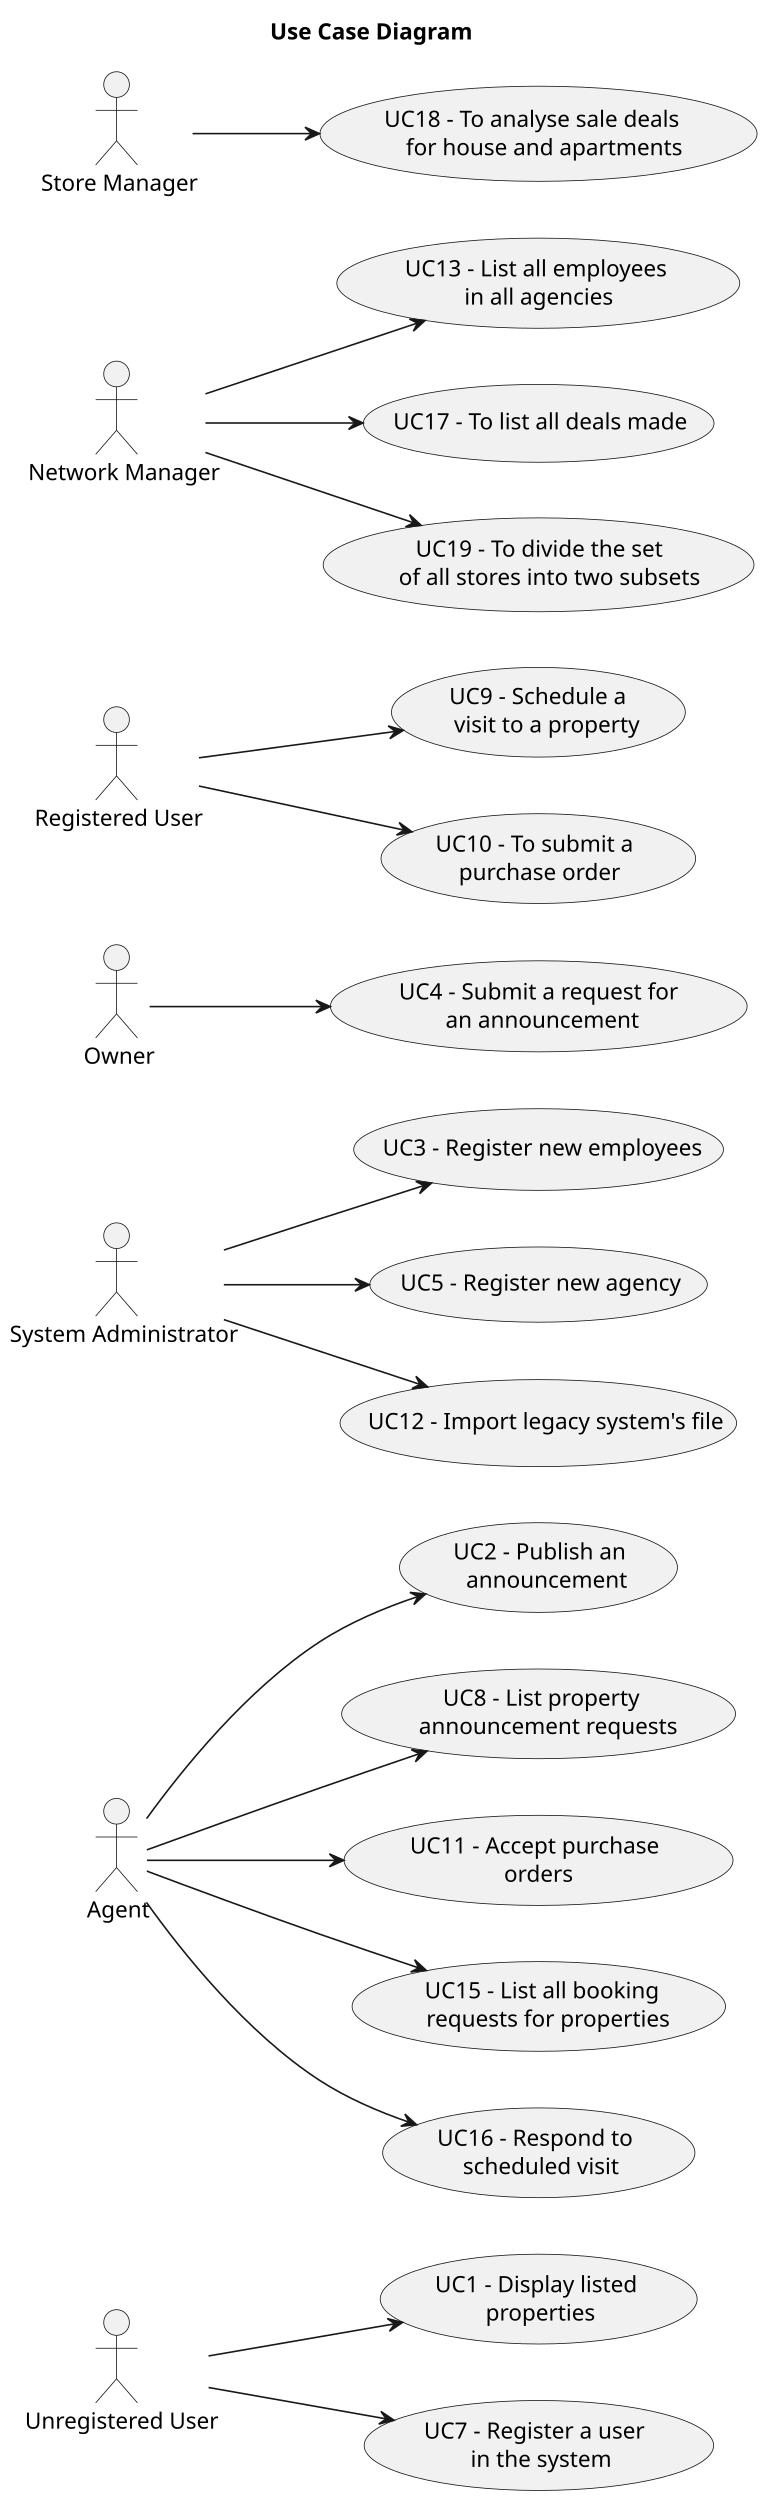
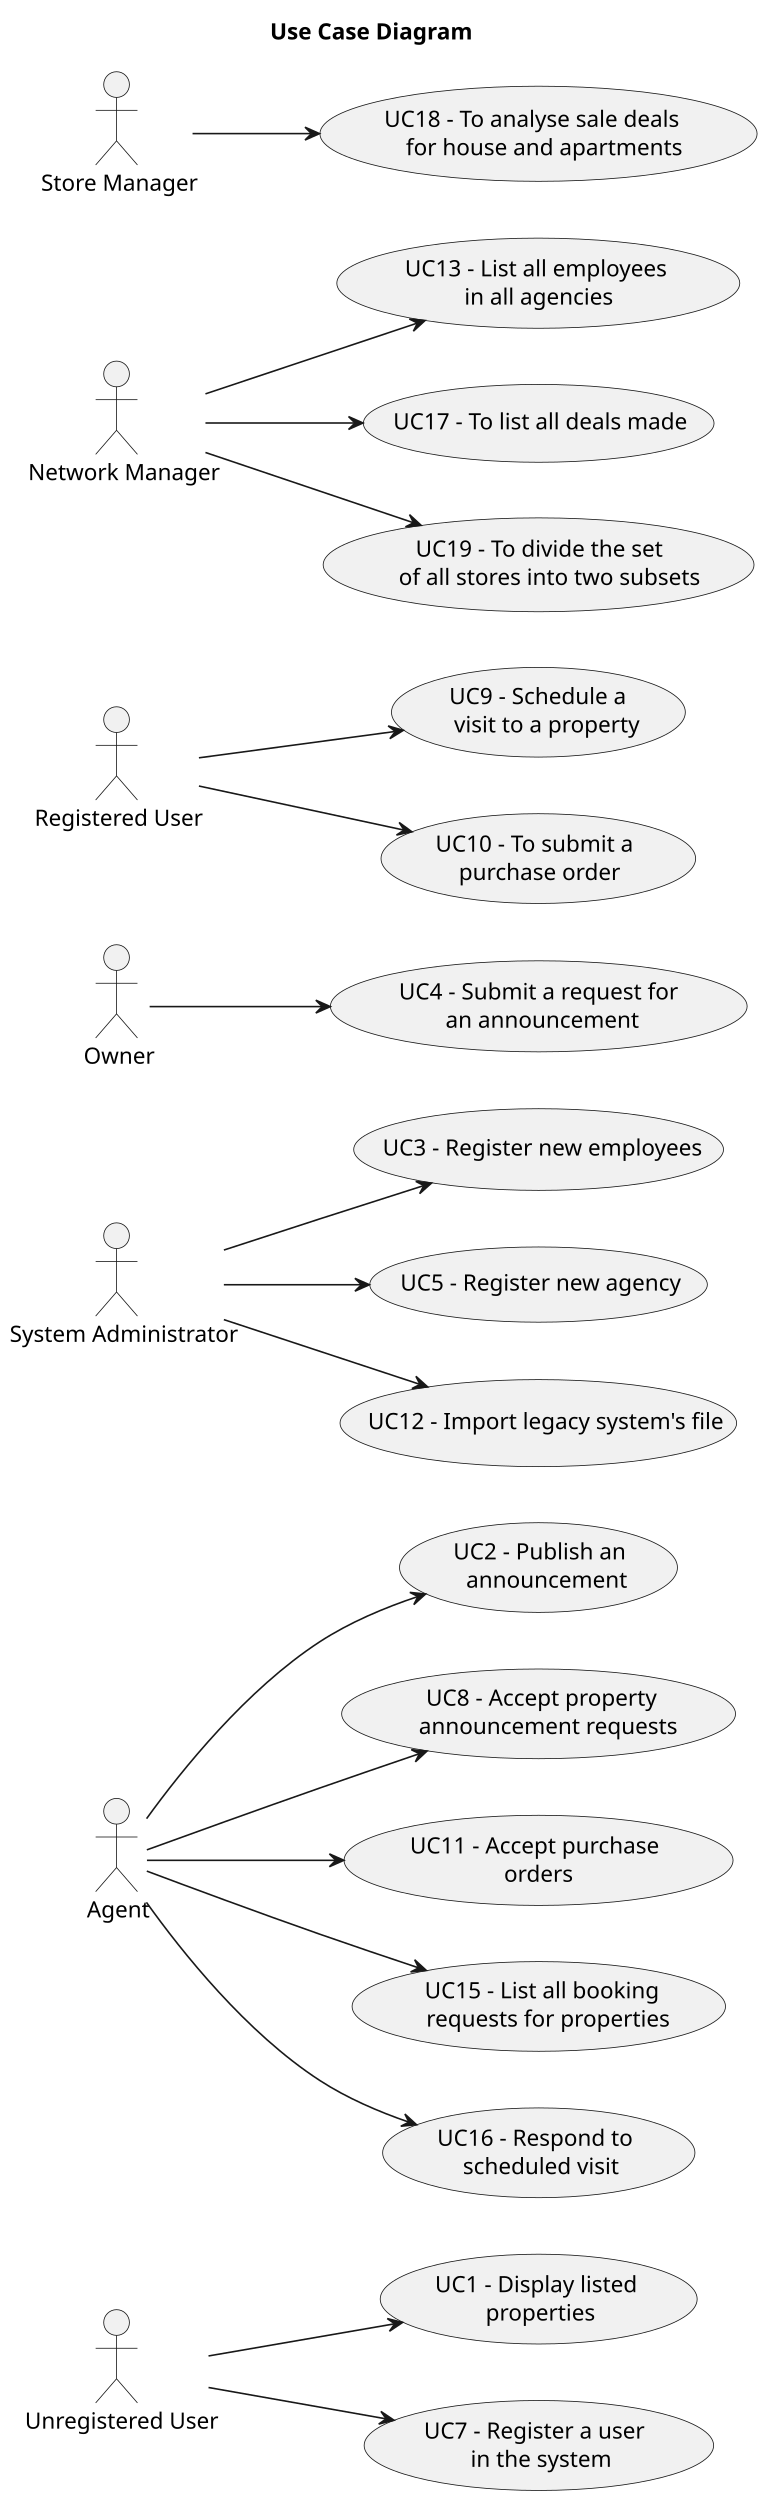
<svg xmlns="http://www.w3.org/2000/svg" contentStyleType="text/css" height="1555px" preserveAspectRatio="none" style="width:476px;height:1555px;background:#FFFFFF;" version="1.1" viewBox="0 0 476 1555" width="476px" zoomAndPan="magnify">
  <defs />
  <g>
    <text fill="#000000" font-family="sans-serif" font-size="14" font-weight="bold" lengthAdjust="spacing" textLength="127" x="167.957" y="24.533">Use Case Diagram</text>
    <g id="elem_UC1">
      <ellipse cx="335.069" cy="1430.041" fill="#F1F1F1" rx="98.569" ry="27.932" style="stroke:#181818;stroke-width:0.5;" />
      <text fill="#000000" font-family="sans-serif" font-size="14" lengthAdjust="spacing" textLength="123" x="270.569" y="1425.753">UC1 - Display listed</text>
      <text fill="#000000" font-family="sans-serif" font-size="14" lengthAdjust="spacing" textLength="64" x="302.069" y="1443.363">properties</text>
    </g>
    <g id="elem_Unregistered User">
      <ellipse cx="72.5" cy="1444.609" fill="#F1F1F1" rx="8" ry="8" style="stroke:#181818;stroke-width:0.5;" />
      <path d="M72.5,1452.609 L72.5,1479.609 M59.5,1460.609 L85.5,1460.609 M72.5,1479.609 L59.5,1494.609 M72.5,1479.609 L85.5,1494.609 " fill="none" style="stroke:#181818;stroke-width:0.5;" />
      <text fill="#000000" font-family="sans-serif" font-size="14" lengthAdjust="spacing" textLength="114" x="15.5" y="1510.643">Unregistered User</text>
    </g>
    <g id="elem_UC2">
      <ellipse cx="334.939" cy="975.013" fill="#F1F1F1" rx="86.439" ry="27.903" style="stroke:#181818;stroke-width:0.5;" />
      <text fill="#000000" font-family="sans-serif" font-size="14" lengthAdjust="spacing" textLength="106" x="281.939" y="969.937">UC2 - Publish an</text>
      <text fill="#000000" font-family="sans-serif" font-size="14" lengthAdjust="spacing" textLength="94" x="289.939" y="987.546">announcement</text>
    </g>
    <g id="elem_Agent">
      <ellipse cx="72.5" cy="1126.609" fill="#F1F1F1" rx="8" ry="8" style="stroke:#181818;stroke-width:0.5;" />
      <path d="M72.5,1134.609 L72.5,1161.609 M59.5,1142.609 L85.5,1142.609 M72.5,1161.609 L59.5,1176.609 M72.5,1161.609 L85.5,1176.609 " fill="none" style="stroke:#181818;stroke-width:0.5;" />
      <text fill="#000000" font-family="sans-serif" font-size="14" lengthAdjust="spacing" textLength="37" x="54" y="1192.643">Agent</text>
    </g>
    <g id="elem_UC3">
      <ellipse cx="335.014" cy="715.012" fill="#F1F1F1" rx="115.014" ry="25.403" style="stroke:#181818;stroke-width:0.5;" />
      <text fill="#000000" font-family="sans-serif" font-size="14" lengthAdjust="spacing" textLength="194" x="238.014" y="718.741">UC3 - Register new employees</text>
    </g>
    <g id="elem_System Administrator">
      <ellipse cx="72.5" cy="768.609" fill="#F1F1F1" rx="8" ry="8" style="stroke:#181818;stroke-width:0.5;" />
      <path d="M72.5,776.609 L72.5,803.609 M59.5,784.609 L85.5,784.609 M72.5,803.609 L59.5,818.609 M72.5,803.609 L85.5,818.609 " fill="none" style="stroke:#181818;stroke-width:0.5;" />
      <text fill="#000000" font-family="sans-serif" font-size="14" lengthAdjust="spacing" textLength="133" x="6" y="834.643">System Administrator</text>
    </g>
    <g id="elem_UC4">
      <ellipse cx="335.112" cy="625.932" fill="#F1F1F1" rx="129.612" ry="28.323" style="stroke:#181818;stroke-width:0.5;" />
      <text fill="#000000" font-family="sans-serif" font-size="14" lengthAdjust="spacing" textLength="168" x="248.112" y="621.644">UC4 - Submit a request for</text>
      <text fill="#000000" font-family="sans-serif" font-size="14" lengthAdjust="spacing" textLength="114" x="277.112" y="639.253">an announcement</text>
    </g>
    <g id="elem_Owner">
      <ellipse cx="72.5" cy="595.609" fill="#F1F1F1" rx="8" ry="8" style="stroke:#181818;stroke-width:0.5;" />
      <path d="M72.5,603.609 L72.5,630.609 M59.5,611.609 L85.5,611.609 M72.5,630.609 L59.5,645.609 M72.5,630.609 L85.5,645.609 " fill="none" style="stroke:#181818;stroke-width:0.5;" />
      <text fill="#000000" font-family="sans-serif" font-size="14" lengthAdjust="spacing" textLength="41" x="52" y="661.643">Owner</text>
    </g>
    <g id="elem_UC5">
      <ellipse cx="334.99" cy="799.008" fill="#F1F1F1" rx="104.99" ry="23.398" style="stroke:#181818;stroke-width:0.5;" />
      <text fill="#000000" font-family="sans-serif" font-size="14" lengthAdjust="spacing" textLength="172" x="248.99" y="802.736">UC5 - Register new agency</text>
    </g>
    <g id="elem_UC7">
      <ellipse cx="335.19" cy="1521.091" fill="#F1F1F1" rx="108.69" ry="27.982" style="stroke:#181818;stroke-width:0.5;" />
      <text fill="#000000" font-family="sans-serif" font-size="14" lengthAdjust="spacing" textLength="137" x="263.69" y="1516.803">UC7 - Register a user</text>
      <text fill="#000000" font-family="sans-serif" font-size="14" lengthAdjust="spacing" textLength="83" x="292.69" y="1534.412">in the system</text>
    </g>
    <g id="elem_UC8">
      <ellipse cx="335.001" cy="1066.013" fill="#F1F1F1" rx="122.501" ry="27.903" style="stroke:#181818;stroke-width:0.5;" />
-       <text fill="#000000" font-family="sans-serif" font-size="14" lengthAdjust="spacing" textLength="119" x="275.501" y="1060.937">UC8 - List property</text>
+       <text fill="#000000" font-family="sans-serif" font-size="14" lengthAdjust="spacing" textLength="140" x="265.001" y="1060.937">UC8 - Accept property</text>
      <text fill="#000000" font-family="sans-serif" font-size="14" lengthAdjust="spacing" textLength="153" x="260.501" y="1078.546">announcement requests</text>
    </g>
    <g id="elem_UC9">
      <ellipse cx="334.888" cy="443.013" fill="#F1F1F1" rx="91.388" ry="27.903" style="stroke:#181818;stroke-width:0.5;" />
      <text fill="#000000" font-family="sans-serif" font-size="14" lengthAdjust="spacing" textLength="111" x="279.388" y="437.937">UC9 - Schedule a</text>
      <text fill="#000000" font-family="sans-serif" font-size="14" lengthAdjust="spacing" textLength="109" x="282.388" y="455.546">visit to a property</text>
    </g>
    <g id="elem_Registered User">
      <ellipse cx="72.5" cy="447.609" fill="#F1F1F1" rx="8" ry="8" style="stroke:#181818;stroke-width:0.5;" />
      <path d="M72.5,455.609 L72.5,482.609 M59.5,463.609 L85.5,463.609 M72.5,482.609 L59.5,497.609 M72.5,482.609 L85.5,497.609 " fill="none" style="stroke:#181818;stroke-width:0.5;" />
      <text fill="#000000" font-family="sans-serif" font-size="14" lengthAdjust="spacing" textLength="102" x="21.5" y="513.643">Registered User</text>
    </g>
    <g id="elem_UC10">
      <ellipse cx="334.846" cy="534.038" fill="#F1F1F1" rx="97.846" ry="27.928" style="stroke:#181818;stroke-width:0.5;" />
      <text fill="#000000" font-family="sans-serif" font-size="14" lengthAdjust="spacing" textLength="122" x="270.864" y="529.745">UC10 - To submit a</text>
      <text fill="#000000" font-family="sans-serif" font-size="14" lengthAdjust="spacing" textLength="97" x="285.364" y="547.355">purchase order</text>
    </g>
    <g id="elem_UC11">
      <ellipse cx="334.981" cy="1157.14" fill="#F1F1F1" rx="120.981" ry="28.031" style="stroke:#181818;stroke-width:0.5;" />
      <text fill="#000000" font-family="sans-serif" font-size="14" lengthAdjust="spacing" textLength="154" x="254.981" y="1152.852">UC11 - Accept purchase</text>
      <text fill="#000000" font-family="sans-serif" font-size="14" lengthAdjust="spacing" textLength="41" x="313.481" y="1170.462">orders</text>
    </g>
    <g id="elem_UC12">
      <ellipse cx="334.841" cy="885.178" fill="#F1F1F1" rx="123.341" ry="27.068" style="stroke:#181818;stroke-width:0.5;" />
      <text fill="#000000" font-family="sans-serif" font-size="14" lengthAdjust="spacing" textLength="212" x="228.841" y="888.906">UC12 - Import legacy system's file</text>
    </g>
    <g id="elem_UC13">
      <ellipse cx="334.818" cy="176.155" fill="#F1F1F1" rx="125.319" ry="28.046" style="stroke:#181818;stroke-width:0.5;" />
      <text fill="#000000" font-family="sans-serif" font-size="14" lengthAdjust="spacing" textLength="160" x="251.819" y="171.867">UC13 - List all employees</text>
      <text fill="#000000" font-family="sans-serif" font-size="14" lengthAdjust="spacing" textLength="90" x="288.818" y="189.477">in all agencies</text>
    </g>
    <g id="elem_Network Manager">
      <ellipse cx="72.5" cy="232.609" fill="#F1F1F1" rx="8" ry="8" style="stroke:#181818;stroke-width:0.5;" />
      <path d="M72.5,240.609 L72.5,267.609 M59.5,248.609 L85.5,248.609 M72.5,267.609 L59.5,282.609 M72.5,267.609 L85.5,282.609 " fill="none" style="stroke:#181818;stroke-width:0.5;" />
      <text fill="#000000" font-family="sans-serif" font-size="14" lengthAdjust="spacing" textLength="110" x="17.5" y="298.643">Network Manager</text>
    </g>
    <g id="elem_UC15">
      <ellipse cx="335.137" cy="1248.013" fill="#F1F1F1" rx="116.137" ry="27.903" style="stroke:#181818;stroke-width:0.5;" />
      <text fill="#000000" font-family="sans-serif" font-size="14" lengthAdjust="spacing" textLength="142" x="264.137" y="1242.937">UC15 - List all booking</text>
      <text fill="#000000" font-family="sans-serif" font-size="14" lengthAdjust="spacing" textLength="144" x="265.137" y="1260.546">requests for properties</text>
    </g>
    <g id="elem_UC16">
      <ellipse cx="335.124" cy="1339.034" fill="#F1F1F1" rx="97.124" ry="27.924" style="stroke:#181818;stroke-width:0.5;" />
      <text fill="#000000" font-family="sans-serif" font-size="14" lengthAdjust="spacing" textLength="121" x="271.901" y="1334.678">UC16 - Respond to</text>
      <text fill="#000000" font-family="sans-serif" font-size="14" lengthAdjust="spacing" textLength="93" x="287.901" y="1352.288">scheduled visit</text>
    </g>
    <g id="elem_UC17">
      <ellipse cx="335.067" cy="263.323" fill="#F1F1F1" rx="109.067" ry="24.213" style="stroke:#181818;stroke-width:0.5;" />
      <text fill="#000000" font-family="sans-serif" font-size="14" lengthAdjust="spacing" textLength="181" x="244.567" y="267.051">UC17 - To list all deals made</text>
    </g>
    <g id="elem_UC18">
      <ellipse cx="334.957" cy="83.201" fill="#F1F1F1" rx="135.957" ry="29.591" style="stroke:#181818;stroke-width:0.5;" />
      <text fill="#000000" font-family="sans-serif" font-size="14" lengthAdjust="spacing" textLength="186" x="238.957" y="78.913">UC18 - To analyse sale deals</text>
      <text fill="#000000" font-family="sans-serif" font-size="14" lengthAdjust="spacing" textLength="163" x="252.457" y="96.522">for house and apartments</text>
    </g>
    <g id="elem_Store Manager">
      <ellipse cx="72.5" cy="52.609" fill="#F1F1F1" rx="8" ry="8" style="stroke:#181818;stroke-width:0.5;" />
      <path d="M72.5,60.609 L72.5,87.609 M59.5,68.609 L85.5,68.609 M72.5,87.609 L59.5,102.609 M72.5,87.609 L85.5,102.609 " fill="none" style="stroke:#181818;stroke-width:0.5;" />
      <text fill="#000000" font-family="sans-serif" font-size="14" lengthAdjust="spacing" textLength="94" x="25.5" y="118.643">Store Manager</text>
    </g>
    <g id="elem_UC19">
      <ellipse cx="335.001" cy="351.31" fill="#F1F1F1" rx="134.001" ry="29.2" style="stroke:#181818;stroke-width:0.5;" />
      <text fill="#000000" font-family="sans-serif" font-size="14" lengthAdjust="spacing" textLength="153" x="258.501" y="346.233">UC19 - To divide the set</text>
      <text fill="#000000" font-family="sans-serif" font-size="14" lengthAdjust="spacing" textLength="178" x="248.001" y="363.843">of all stores into two subsets</text>
    </g>
    <g id="link_Unregistered User_UC1">
      <path d="M129.7,1465.399 C163.41,1459.579 207.03,1452.039 245.31,1445.429 " fill="none" id="Unregistered User-to-UC1" style="stroke:#181818;stroke-width:1.0;" />
      <polygon fill="#181818" points="250.43,1444.549,240.878,1442.151,245.504,1445.406,242.249,1450.032,250.43,1444.549" style="stroke:#181818;stroke-width:1.0;" />
    </g>
    <g id="link_Agent_UC2">
      <path d="M91.17,1131.199 C113.14,1100.809 153.36,1050.819 199,1021.109 C217.35,1009.169 239.12,999.989 259.77,993.089 " fill="none" id="Agent-to-UC2" style="stroke:#181818;stroke-width:1.0;" />
      <polygon fill="#181818" points="264.71,991.469,254.912,990.468,259.958,993.025,257.401,998.071,264.71,991.469" style="stroke:#181818;stroke-width:1.0;" />
    </g>
    <g id="link_System Administrator_UC3">
      <path d="M139.26,777.529 C158.5,771.239 179.59,764.369 199,758.109 C219.91,751.359 242.67,744.089 263.44,737.479 " fill="none" id="System Administrator-to-UC3" style="stroke:#181818;stroke-width:1.0;" />
      <polygon fill="#181818" points="268.39,735.899,258.601,734.818,263.626,737.416,261.027,742.441,268.39,735.899" style="stroke:#181818;stroke-width:1.0;" />
    </g>
    <g id="link_Owner_UC4">
      <path d="M93.08,626.109 C116.62,626.109 158.23,626.109 200.32,626.109 " fill="none" id="Owner-to-UC4" style="stroke:#181818;stroke-width:1.0;" />
      <polygon fill="#181818" points="205.45,626.109,196.45,622.109,200.45,626.109,196.45,630.109,205.45,626.109" style="stroke:#181818;stroke-width:1.0;" />
    </g>
    <g id="link_System Administrator_UC5">
      <path d="M139.24,799.109 C165.17,799.109 195.66,799.109 224.73,799.109 " fill="none" id="System Administrator-to-UC5" style="stroke:#181818;stroke-width:1.0;" />
      <polygon fill="#181818" points="229.76,799.109,220.76,795.109,224.76,799.109,220.76,803.109,229.76,799.109" style="stroke:#181818;stroke-width:1.0;" />
    </g>
    <g id="link_Unregistered User_UC7">
      <path d="M129.7,1485.029 C161.91,1490.719 203.16,1498.009 240.16,1504.539 " fill="none" id="Unregistered User-to-UC7" style="stroke:#181818;stroke-width:1.0;" />
      <polygon fill="#181818" points="245.11,1505.409,236.944,1499.903,240.186,1504.539,235.551,1507.781,245.11,1505.409" style="stroke:#181818;stroke-width:1.0;" />
    </g>
    <g id="link_Agent_UC8">
      <path d="M91.34,1150.609 C115.65,1141.779 160.54,1125.559 199,1112.109 C219.02,1105.109 240.75,1097.649 260.81,1090.809 " fill="none" id="Agent-to-UC8" style="stroke:#181818;stroke-width:1.0;" />
      <polygon fill="#181818" points="265.6,1089.179,255.79,1088.302,260.868,1090.795,258.375,1095.873,265.6,1089.179" style="stroke:#181818;stroke-width:1.0;" />
    </g>
    <g id="link_Registered User_UC9">
      <path d="M123.73,471.359 C158.18,466.729 204.83,460.459 245.44,455.009 " fill="none" id="Registered User-to-UC9" style="stroke:#181818;stroke-width:1.0;" />
      <polygon fill="#181818" points="250.87,454.279,241.415,451.524,245.915,454.95,242.488,459.451,250.87,454.279" style="stroke:#181818;stroke-width:1.0;" />
    </g>
    <g id="link_Registered User_UC10">
      <path d="M123.73,488.909 C159.81,496.659 209.28,507.299 251.17,516.299 " fill="none" id="Registered User-to-UC10" style="stroke:#181818;stroke-width:1.0;" />
      <polygon fill="#181818" points="256.24,517.389,248.29,511.577,251.353,516.332,246.598,519.396,256.24,517.389" style="stroke:#181818;stroke-width:1.0;" />
    </g>
    <g id="link_Agent_UC11">
      <path d="M91.41,1157.109 C116.14,1157.109 162.93,1157.109 208.86,1157.109 " fill="none" id="Agent-to-UC11" style="stroke:#181818;stroke-width:1.0;" />
      <polygon fill="#181818" points="213.88,1157.109,204.88,1153.109,208.88,1157.109,204.88,1161.109,213.88,1157.109" style="stroke:#181818;stroke-width:1.0;" />
    </g>
    <g id="link_System Administrator_UC12">
      <path d="M139.24,820.809 C176.31,833.049 222.71,848.369 260.92,860.979 " fill="none" id="System Administrator-to-UC12" style="stroke:#181818;stroke-width:1.0;" />
      <polygon fill="#181818" points="266.01,862.669,258.707,856.062,261.26,861.11,256.211,863.662,266.01,862.669" style="stroke:#181818;stroke-width:1.0;" />
    </g>
    <g id="link_Network Manager_UC13">
      <path d="M127.79,244.979 C165.98,232.219 217.57,214.989 259.59,200.959 " fill="none" id="Network Manager-to-UC13" style="stroke:#181818;stroke-width:1.0;" />
      <polygon fill="#181818" points="264.4,199.349,254.596,198.41,259.658,200.935,257.133,205.997,264.4,199.349" style="stroke:#181818;stroke-width:1.0;" />
    </g>
    <g id="link_Agent_UC15">
      <path d="M91.31,1163.829 C115.59,1172.939 160.45,1189.619 199,1203.109 C218.86,1210.059 240.45,1217.359 260.42,1224.019 " fill="none" id="Agent-to-UC15" style="stroke:#181818;stroke-width:1.0;" />
      <polygon fill="#181818" points="265.19,1225.609,257.923,1218.962,260.448,1224.024,255.386,1226.549,265.19,1225.609" style="stroke:#181818;stroke-width:1.0;" />
    </g>
    <g id="link_Agent_UC16">
      <path d="M91.09,1183.269 C112.99,1213.939 153.13,1264.359 199,1294.109 C215.72,1304.959 235.3,1313.429 254.29,1319.959 " fill="none" id="Agent-to-UC16" style="stroke:#181818;stroke-width:1.0;" />
      <polygon fill="#181818" points="259.1,1321.579,251.839,1314.925,254.359,1319.99,249.295,1322.51,259.1,1321.579" style="stroke:#181818;stroke-width:1.0;" />
    </g>
    <g id="link_Network Manager_UC17">
      <path d="M127.79,263.109 C154.76,263.109 188.39,263.109 220.63,263.109 " fill="none" id="Network Manager-to-UC17" style="stroke:#181818;stroke-width:1.0;" />
      <polygon fill="#181818" points="225.79,263.109,216.79,259.109,220.79,263.109,216.79,267.109,225.79,263.109" style="stroke:#181818;stroke-width:1.0;" />
    </g>
    <g id="link_Store Manager_UC18">
      <path d="M119.77,83.109 C140.74,83.109 166.78,83.109 193.39,83.109 " fill="none" id="Store Manager-to-UC18" style="stroke:#181818;stroke-width:1.0;" />
      <polygon fill="#181818" points="198.72,83.109,189.72,79.109,193.72,83.109,189.72,87.109,198.72,83.109" style="stroke:#181818;stroke-width:1.0;" />
    </g>
    <g id="link_Network Manager_UC19">
      <path d="M127.79,281.449 C165.27,294.109 215.63,311.119 257.21,325.169 " fill="none" id="Network Manager-to-UC19" style="stroke:#181818;stroke-width:1.0;" />
      <polygon fill="#181818" points="261.98,326.779,254.731,320.112,257.242,325.181,252.174,327.693,261.98,326.779" style="stroke:#181818;stroke-width:1.0;" />
    </g>
  </g>
</svg>
